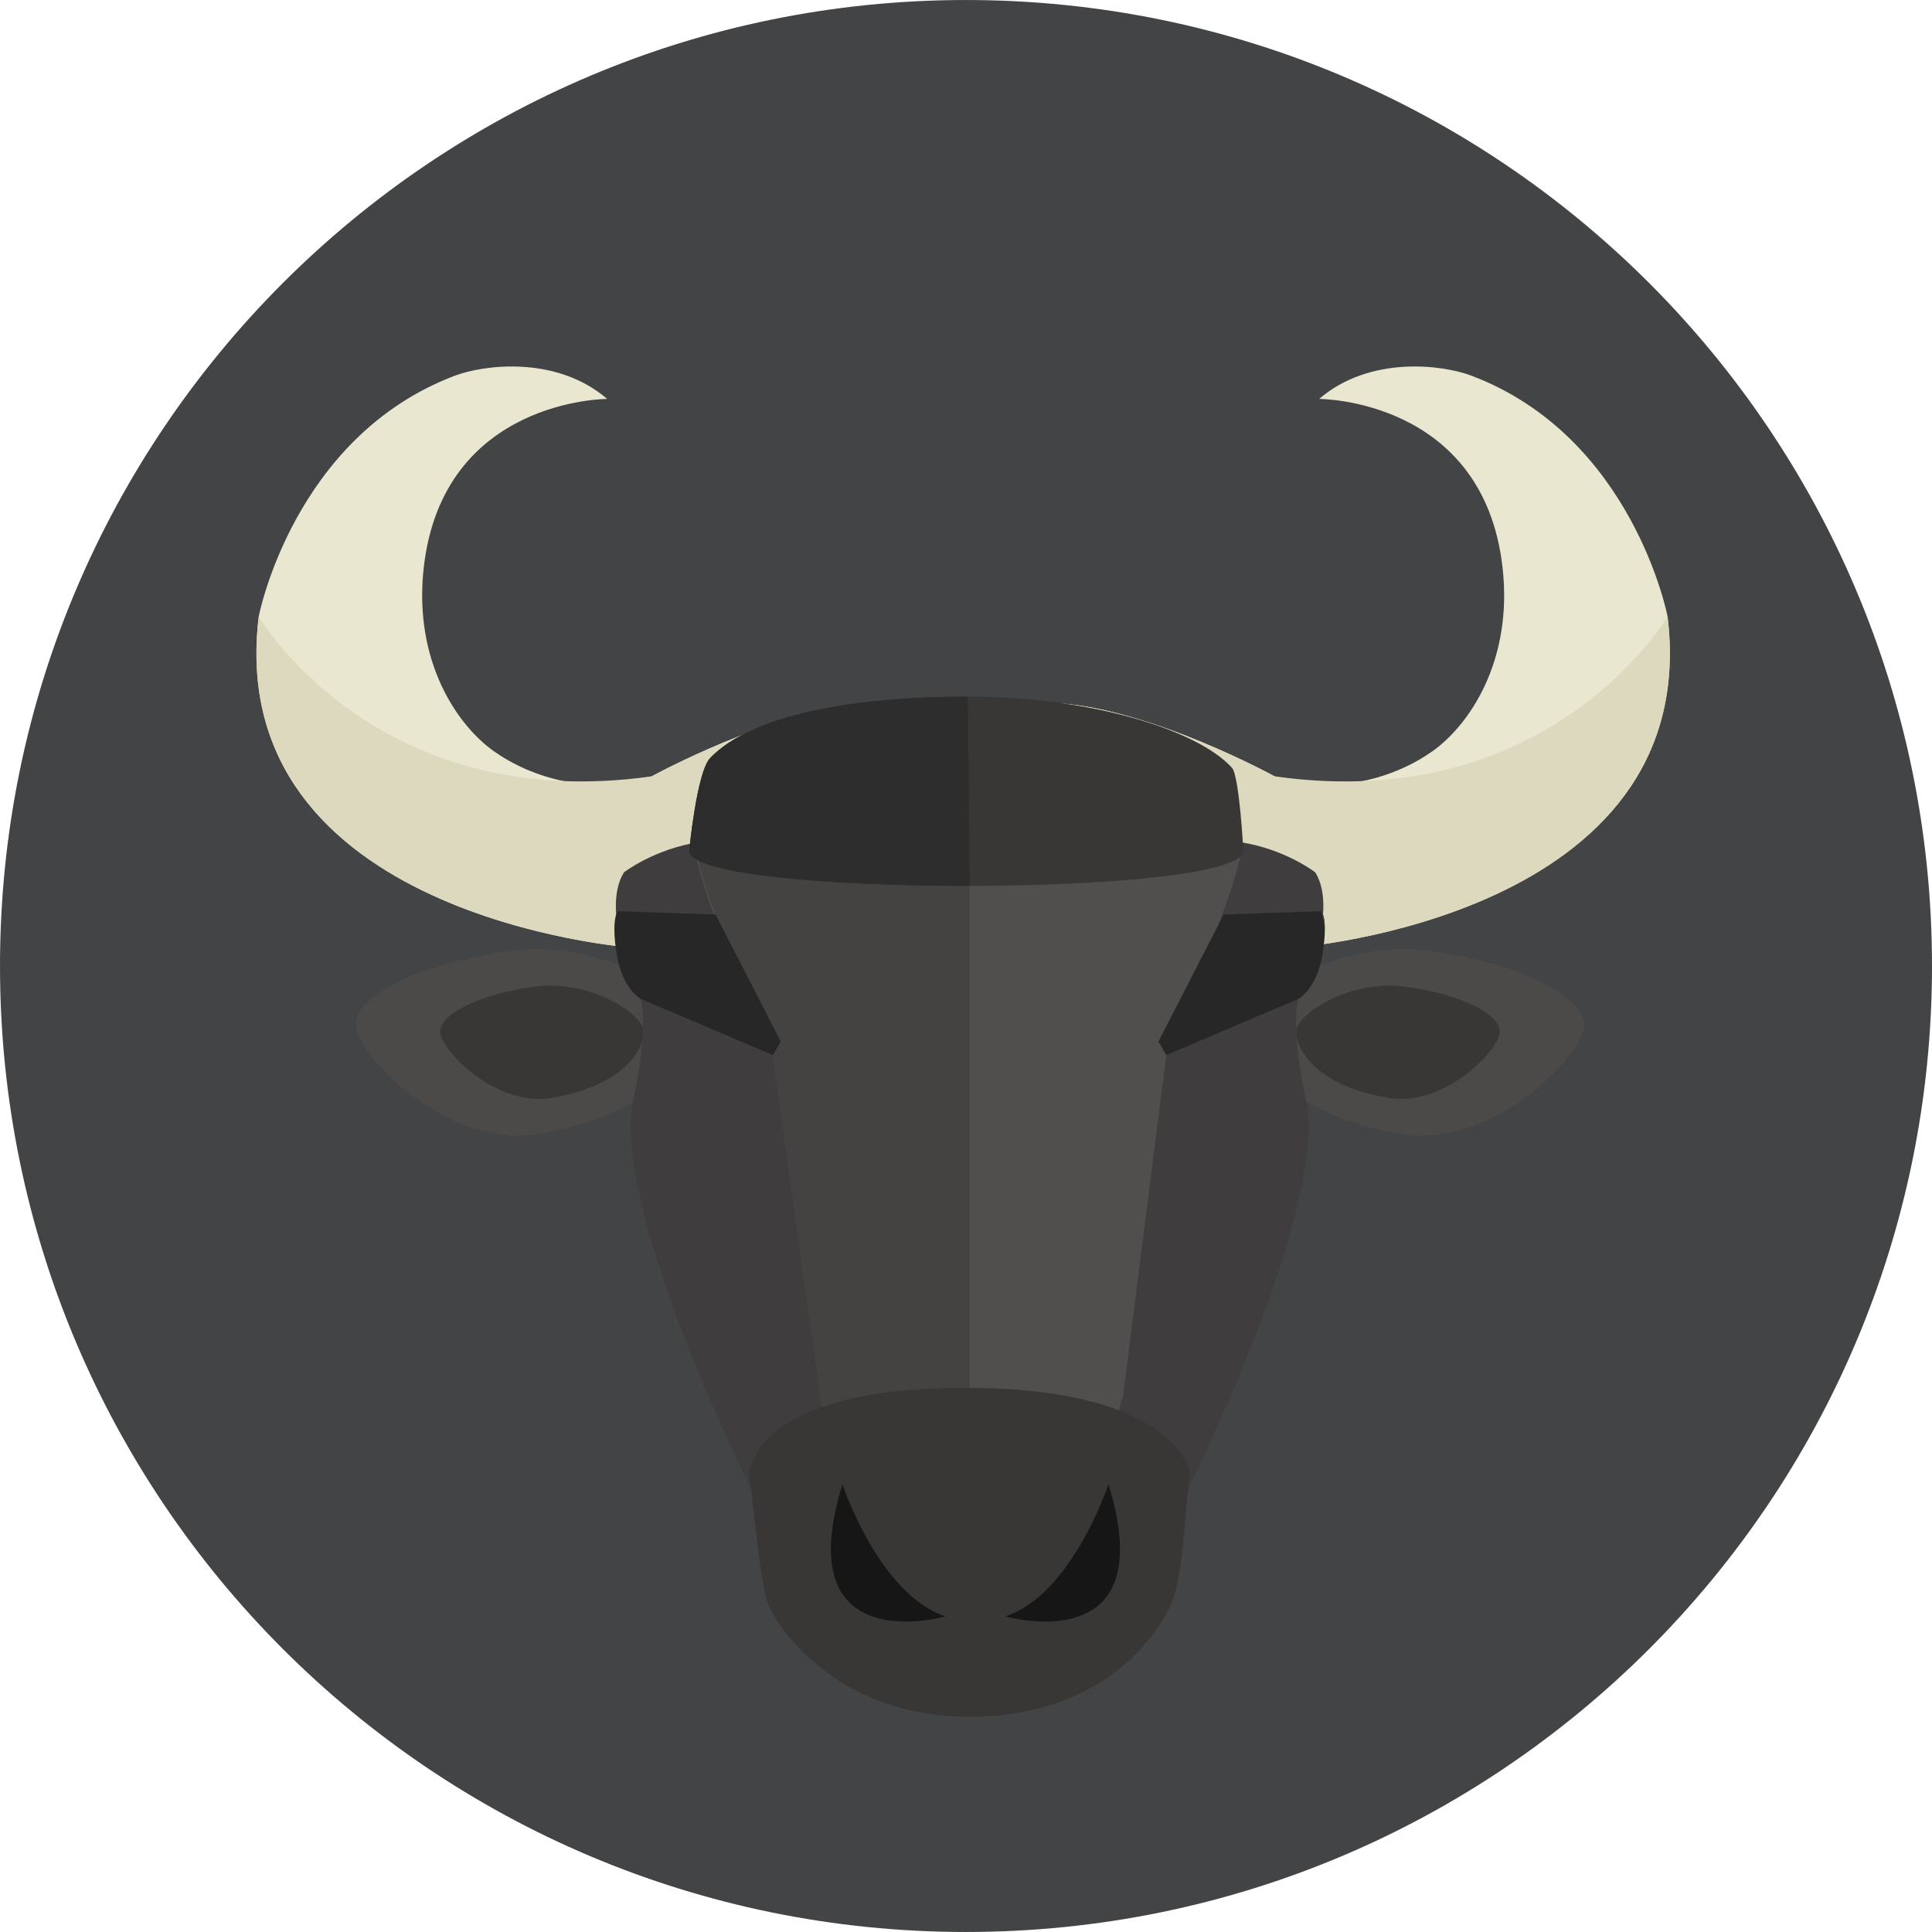
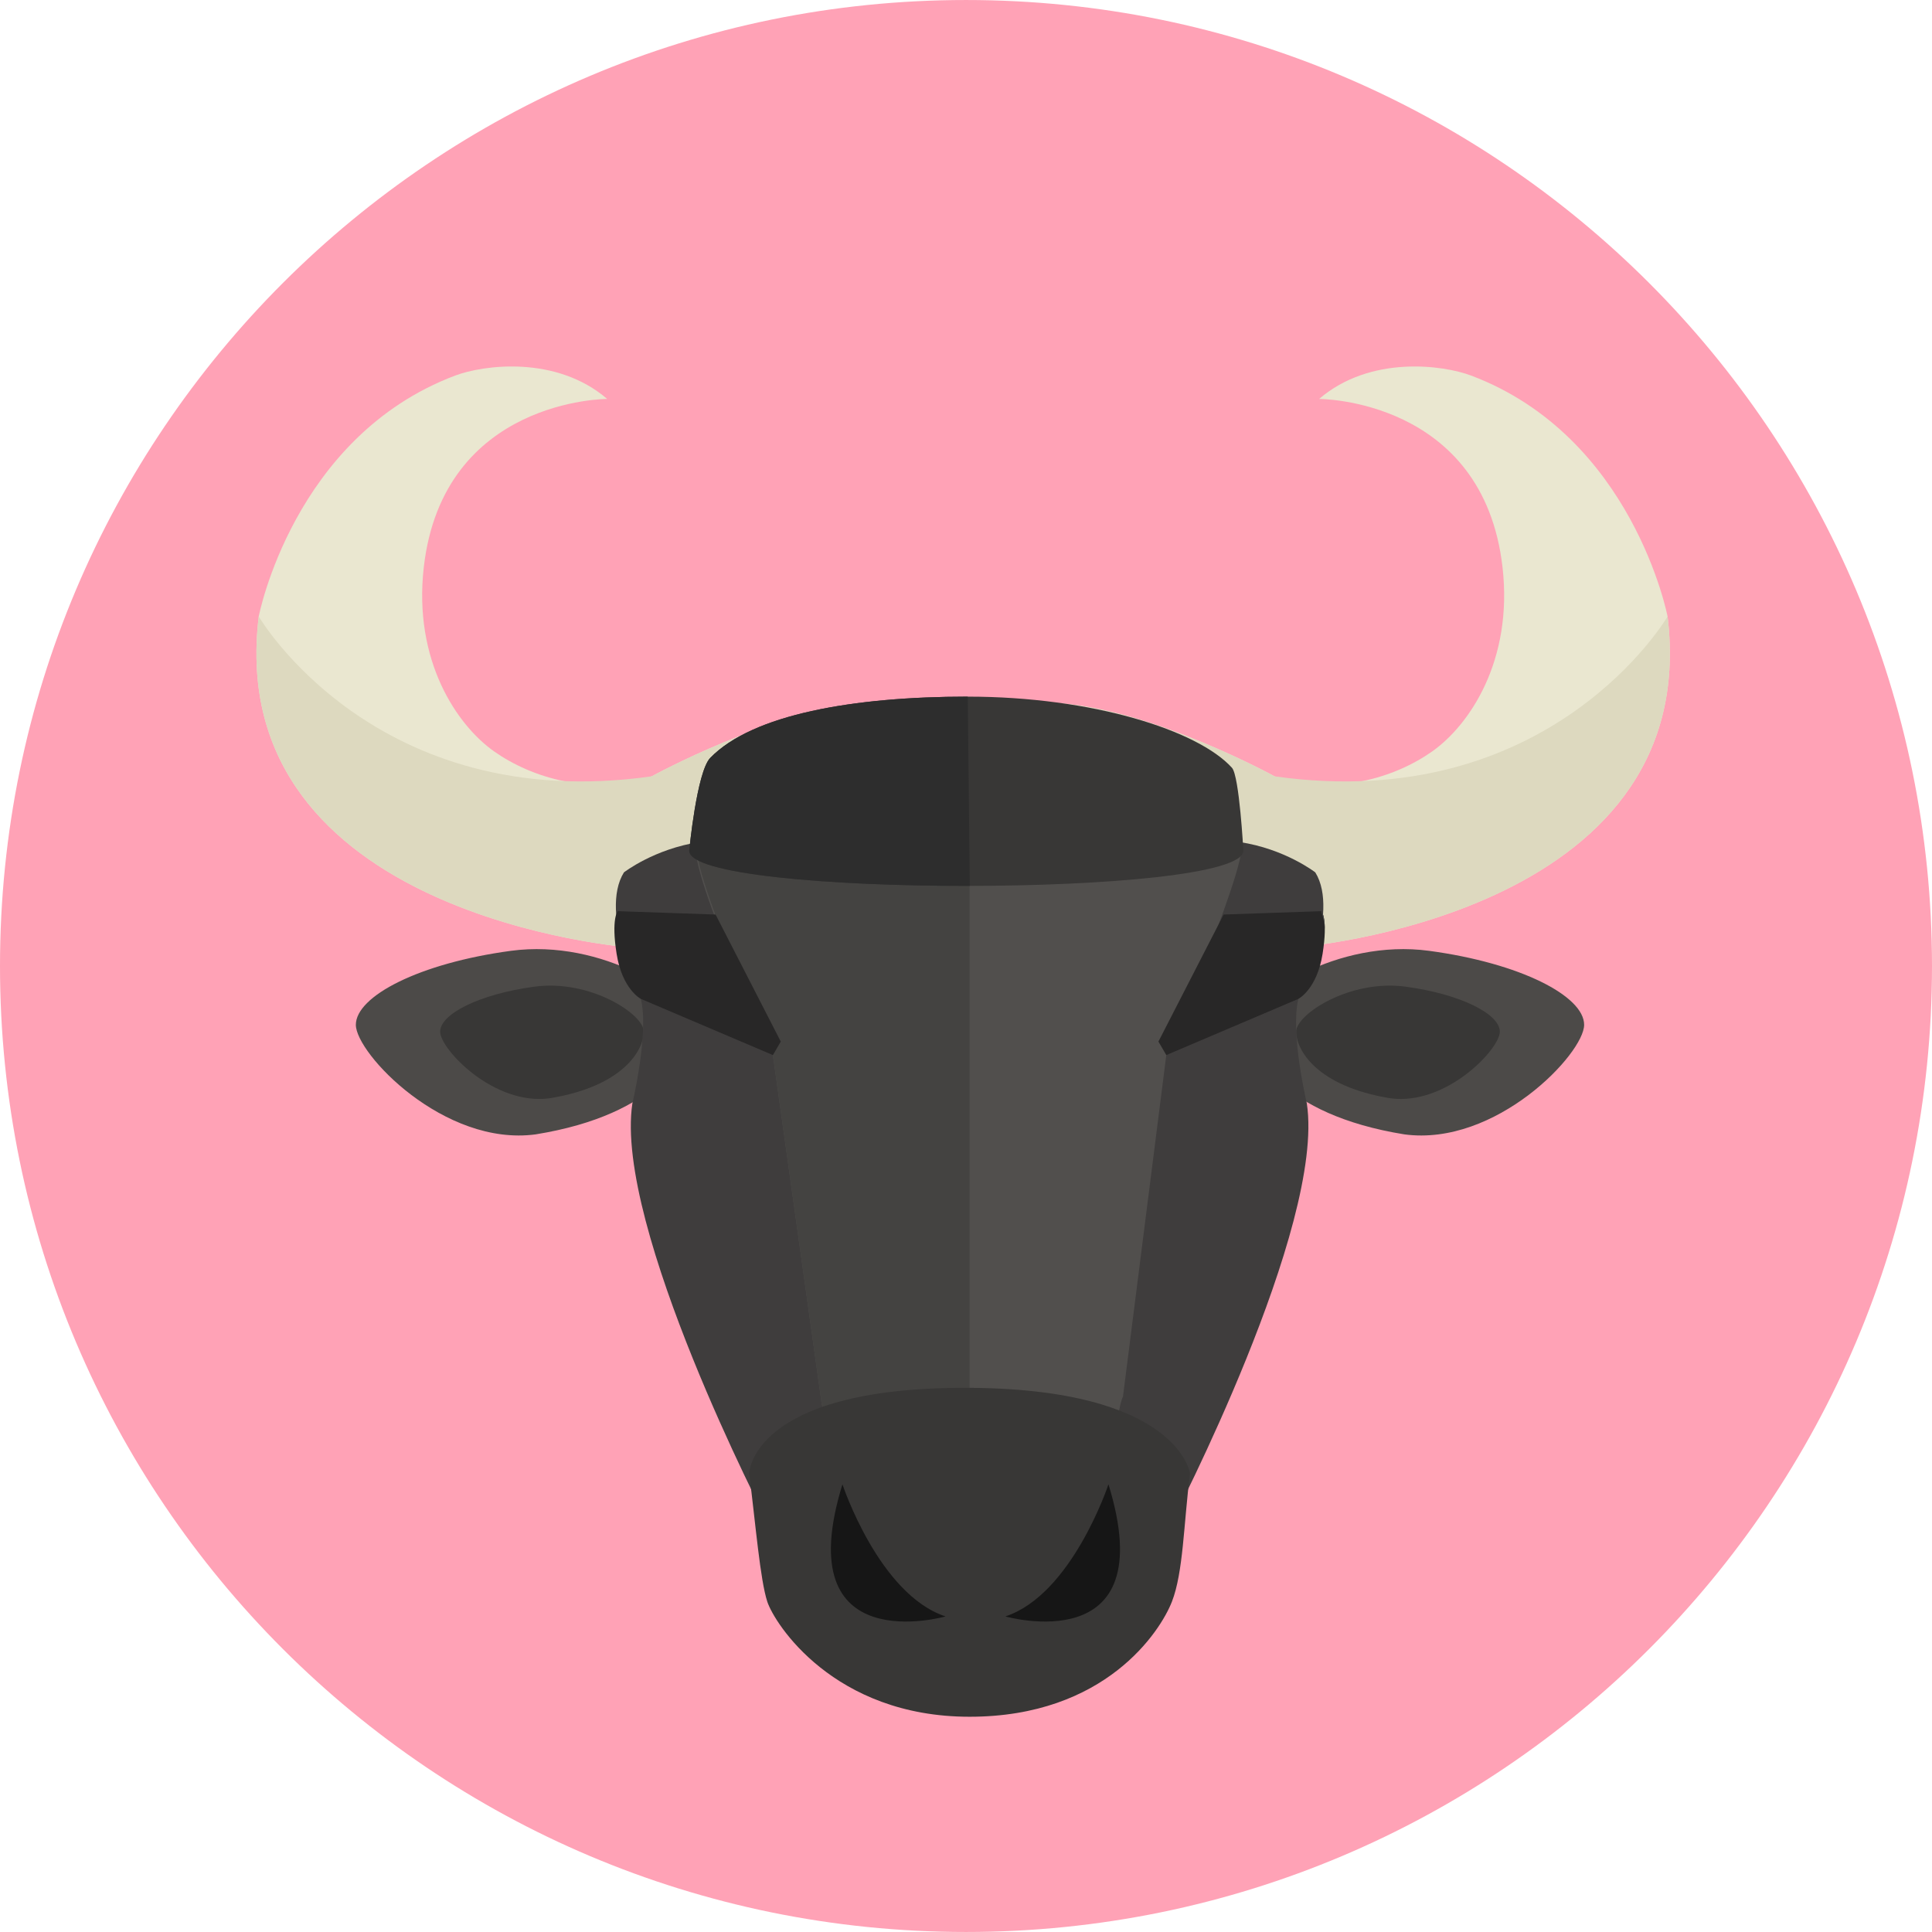
<svg xmlns="http://www.w3.org/2000/svg" height="800px" width="800px" version="1.1" id="Layer_1" viewBox="0 0 496.159 496.159" xml:space="preserve" fill="#000000">
  <g id="SVGRepo_bgCarrier" stroke-width="0" />
  <g id="SVGRepo_tracerCarrier" stroke-linecap="round" stroke-linejoin="round" />
  <g id="SVGRepo_iconCarrier">
-     <path style="fill:#434445;" d="M248.083,0.003C111.071,0.003,0,111.063,0,248.085c0,137.001,111.07,248.07,248.083,248.07 c137.006,0,248.076-111.069,248.076-248.07C496.159,111.062,385.089,0.003,248.083,0.003z" />
+     <path style="fill:#ffa2b6;" d="M248.083,0.003C111.071,0.003,0,111.063,0,248.085c0,137.001,111.07,248.07,248.083,248.07 c137.006,0,248.076-111.069,248.076-248.07C496.159,111.062,385.089,0.003,248.083,0.003z" />
    <path style="fill:#EAE7D0;" d="M167.373,199.371c-15.639,5.093-30.906,0.336-40.461-6.388c-9.556-6.724-20.828-23.321-18.077-47.33 c4.961-43.284,47.094-43.202,47.094-43.202c-13.176-11.316-31.91-8.684-39.008-6.011c-41.625,15.681-50.474,61.879-50.474,61.879 c-9.358,77.235,95.644,85.017,95.644,85.017c55.194-2.04,60.517-62.722,60.517-62.722 C198.449,182.302,167.373,199.371,167.373,199.371z" />
    <path style="fill:#DDD9BF;" d="M167.373,199.371C96.288,209.421,66.448,158.32,66.448,158.32 c-9.358,77.235,95.644,85.017,95.644,85.017c55.194-2.04,60.517-62.722,60.517-62.722 C198.449,182.302,167.373,199.371,167.373,199.371z" />
    <path style="fill:#EAE7D0;" d="M428.251,158.32c0,0-8.849-46.198-50.474-61.879c-7.098-2.673-25.832-5.305-39.008,6.011 c0,0,42.133-0.082,47.094,43.202c2.752,24.009-8.521,40.606-18.076,47.33s-24.822,11.48-40.461,6.388 c0,0-31.076-17.069-55.235-18.756c0,0,5.323,60.682,60.517,62.722C332.607,243.337,437.609,235.555,428.251,158.32z" />
    <path style="fill:#DDD9BF;" d="M428.251,158.32c0,0-29.84,51.101-100.925,41.051c0,0-31.076-17.069-55.235-18.756 c0,0,5.323,60.682,60.517,62.722C332.607,243.337,437.609,235.555,428.251,158.32z" />
    <path style="fill:#4C4A48;" d="M367.007,244.183c-23.533-3.177-46.177,11.646-46.177,19.002c0,7.355,8.18,23.02,39.815,28.133 c23.533,3.177,46.178-20.778,46.178-28.133C406.823,255.829,390.54,247.358,367.007,244.183z" />
    <path style="fill:#383736;" d="M360.958,253.385c-14.313-1.933-28.085,7.083-28.085,11.557s4.976,14,24.216,17.111 c14.313,1.932,28.085-12.638,28.085-17.111S375.271,255.316,360.958,253.385z" />
    <path style="fill:#4C4A48;" d="M131.202,244.183c-23.533,3.176-39.816,11.646-39.816,19.002c0,7.355,22.645,31.31,46.178,28.133 c31.635-5.113,39.816-20.778,39.816-28.133C177.38,255.829,154.735,241.006,131.202,244.183z" />
    <path style="fill:#383736;" d="M137.251,253.385c-14.313,1.932-24.216,7.083-24.216,11.557s13.772,19.042,28.085,17.111 c19.24-3.11,24.216-12.638,24.216-17.111S151.564,251.452,137.251,253.385z" />
    <path style="fill:#3F3D3D;" d="M333.445,256.518c0,0,10.828-22.088,4.332-32.483c0,0-7.796-6.063-19.49-7.796 c0,0-39.702-22.497-69.281-22.497c-29.579,0-69.28,22.497-69.28,22.497c-11.693,1.733-19.49,7.796-19.49,7.796 c-6.496,10.395,4.332,32.483,4.332,32.483c2.165,8.662-2.166,26.853-2.166,26.853c-4.764,31.617,34.648,107.411,34.648,107.411 c3.464,6.063,18.181,48.385,51.955,48.385s48.492-42.321,51.956-48.385c0,0,39.414-75.794,34.649-107.411 C335.61,283.371,331.28,265.18,333.445,256.518z" />
    <path style="fill:#514F4D;" d="M318.286,216.239c0,0-39.702-22.497-69.281-22.497s-69.28,22.497-69.28,22.497 c-6.338,0,18.768,54.717,18.768,54.717l12.561,89.764c3.464,6.063,4.177,78.447,37.951,78.447s35.918-74.384,39.382-80.447 l11.132-87.764C299.519,270.956,322.887,216.239,318.286,216.239z" />
    <path style="fill:#444341;" d="M179.725,216.239c-5.588,0,18.768,54.717,18.768,54.717l12.561,89.764 c3.464,6.063,4.177,78.447,37.951,78.447V193.742C219.426,193.742,179.725,216.239,179.725,216.239z" />
    <path style="fill:#383736;" d="M247.76,356.407c-54.905,0-55.357,22.006-55.357,22.006c1.641,12.993,2.818,27.338,4.647,32.916 c1.829,5.578,17.04,29.55,51.955,29.55c34.916,0,49.02-22,51.956-29.55c2.937-7.549,3.007-19.923,4.648-32.916 C305.609,378.413,302.665,356.407,247.76,356.407z" />
    <g>
      <path style="fill:#161616;" d="M216.35,381.192c-14.065,45.506,26.477,33.923,26.477,33.923 C225.704,409.488,216.35,381.192,216.35,381.192z" />
      <path style="fill:#161616;" d="M284.665,381.192c0,0-9.354,28.296-26.477,33.923C258.189,415.115,298.731,426.698,284.665,381.192z " />
    </g>
    <g>
      <path style="fill:#282727;" d="M183.768,234.863l-25.121-0.867c0,0-1.733,1.877-0.29,10.973c1.444,9.096,6.209,11.549,6.209,11.549 l33.926,14.438l2.021-3.466L183.768,234.863z" />
      <path style="fill:#282727;" d="M339.364,233.996l-25.121,0.867l-16.747,32.627l2.022,3.466l33.926-14.438 c0,0,4.764-2.454,6.208-11.549C341.097,235.873,339.364,233.996,339.364,233.996z" />
    </g>
    <path style="fill:#494949;" d="M339.364,233.996l-0.048,0.002c0.465,1.432,0.77,2.974,0.909,4.582 C340.207,234.924,339.364,233.996,339.364,233.996z" />
    <path style="fill:#383736;" d="M316.381,197.175c-8.732-9.666-35.981-18.272-67.847-18.272c-29.389,0-55.285,4.57-66.128,15.725 c-3.477,3.577-5.406,23.848-5.406,23.848c0,12.046,142.308,12.046,142.308,0C319.308,218.475,318.284,199.282,316.381,197.175z" />
    <path style="fill:#2D2D2D;" d="M248.534,178.903c-29.389,0-55.285,4.57-66.128,15.725c-3.477,3.577-5.406,23.848-5.406,23.848 c0,6.074,36.18,9.085,72.055,9.034L248.534,178.903z" />
  </g>
</svg>
